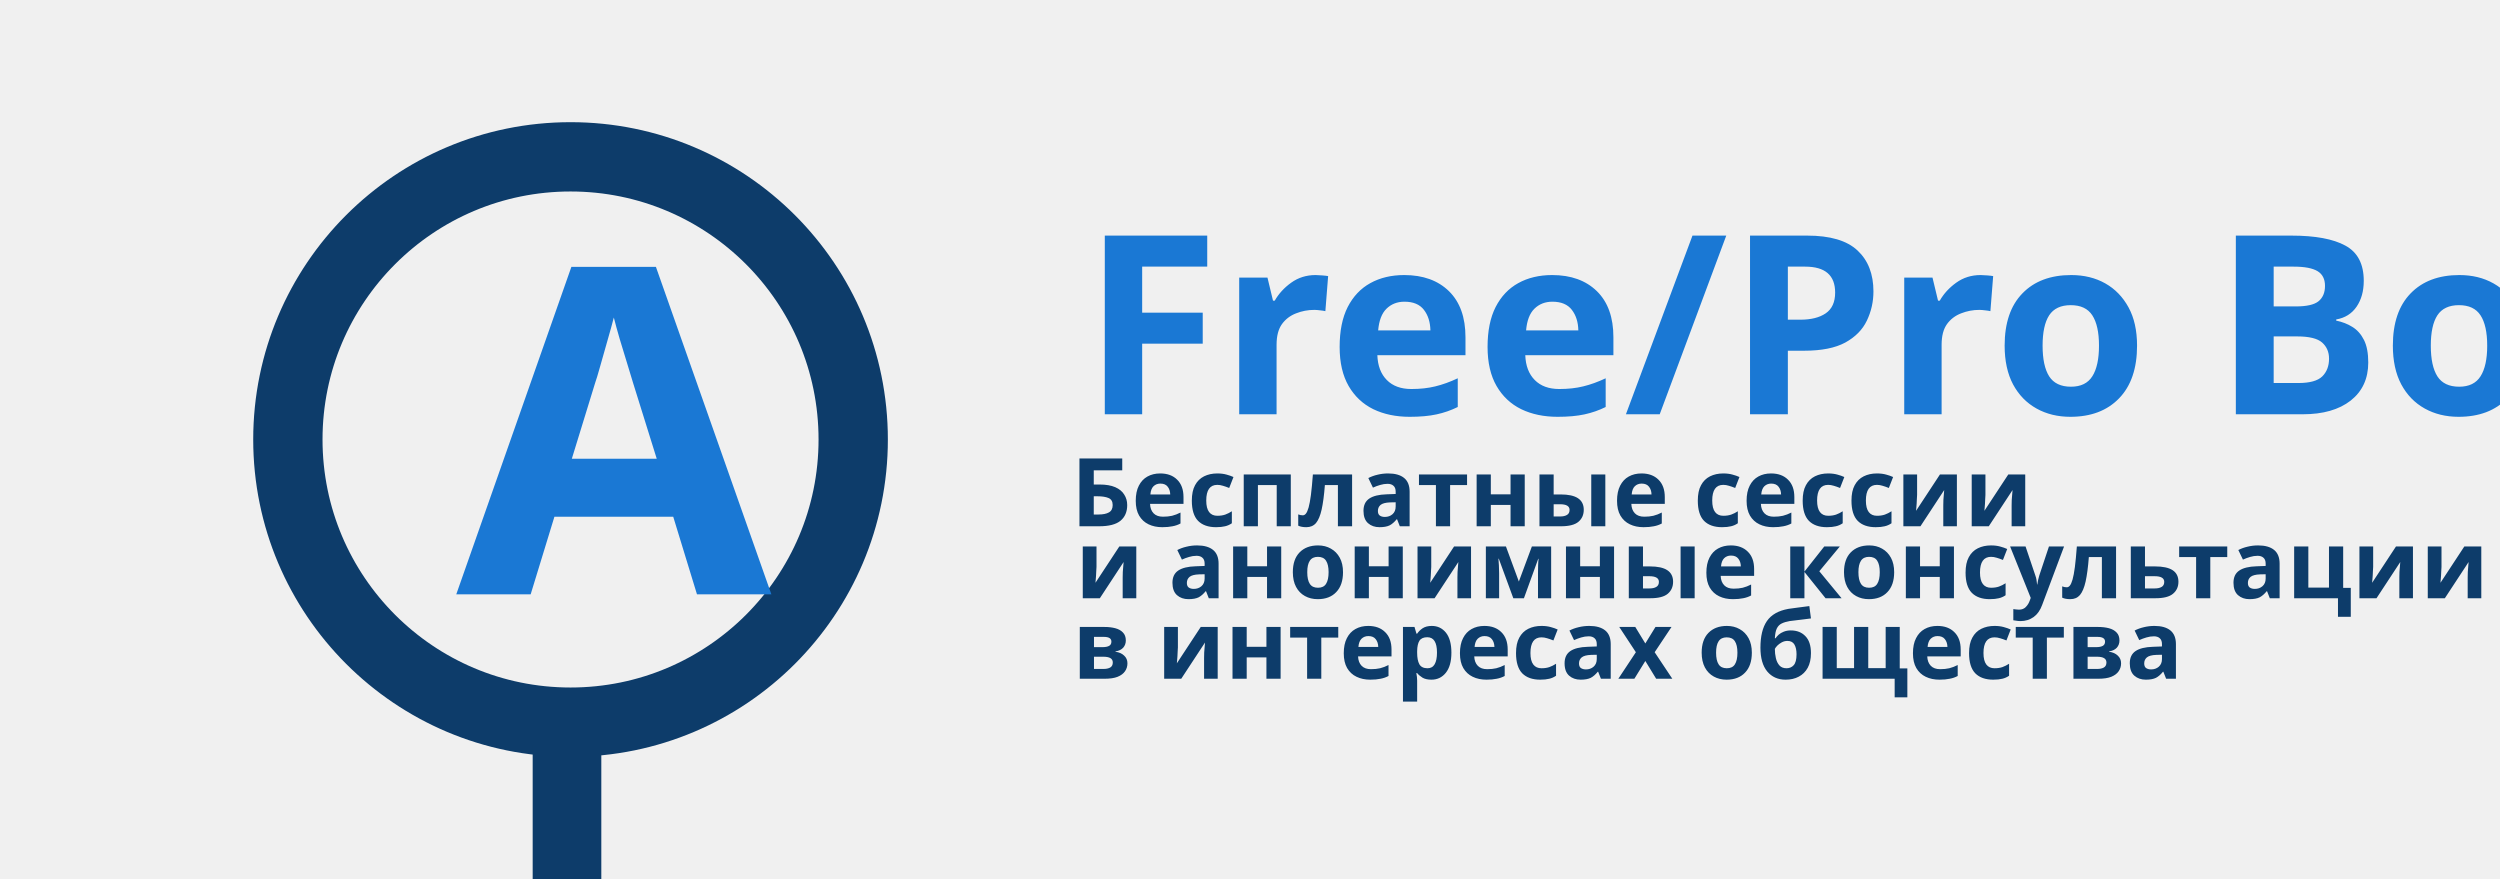
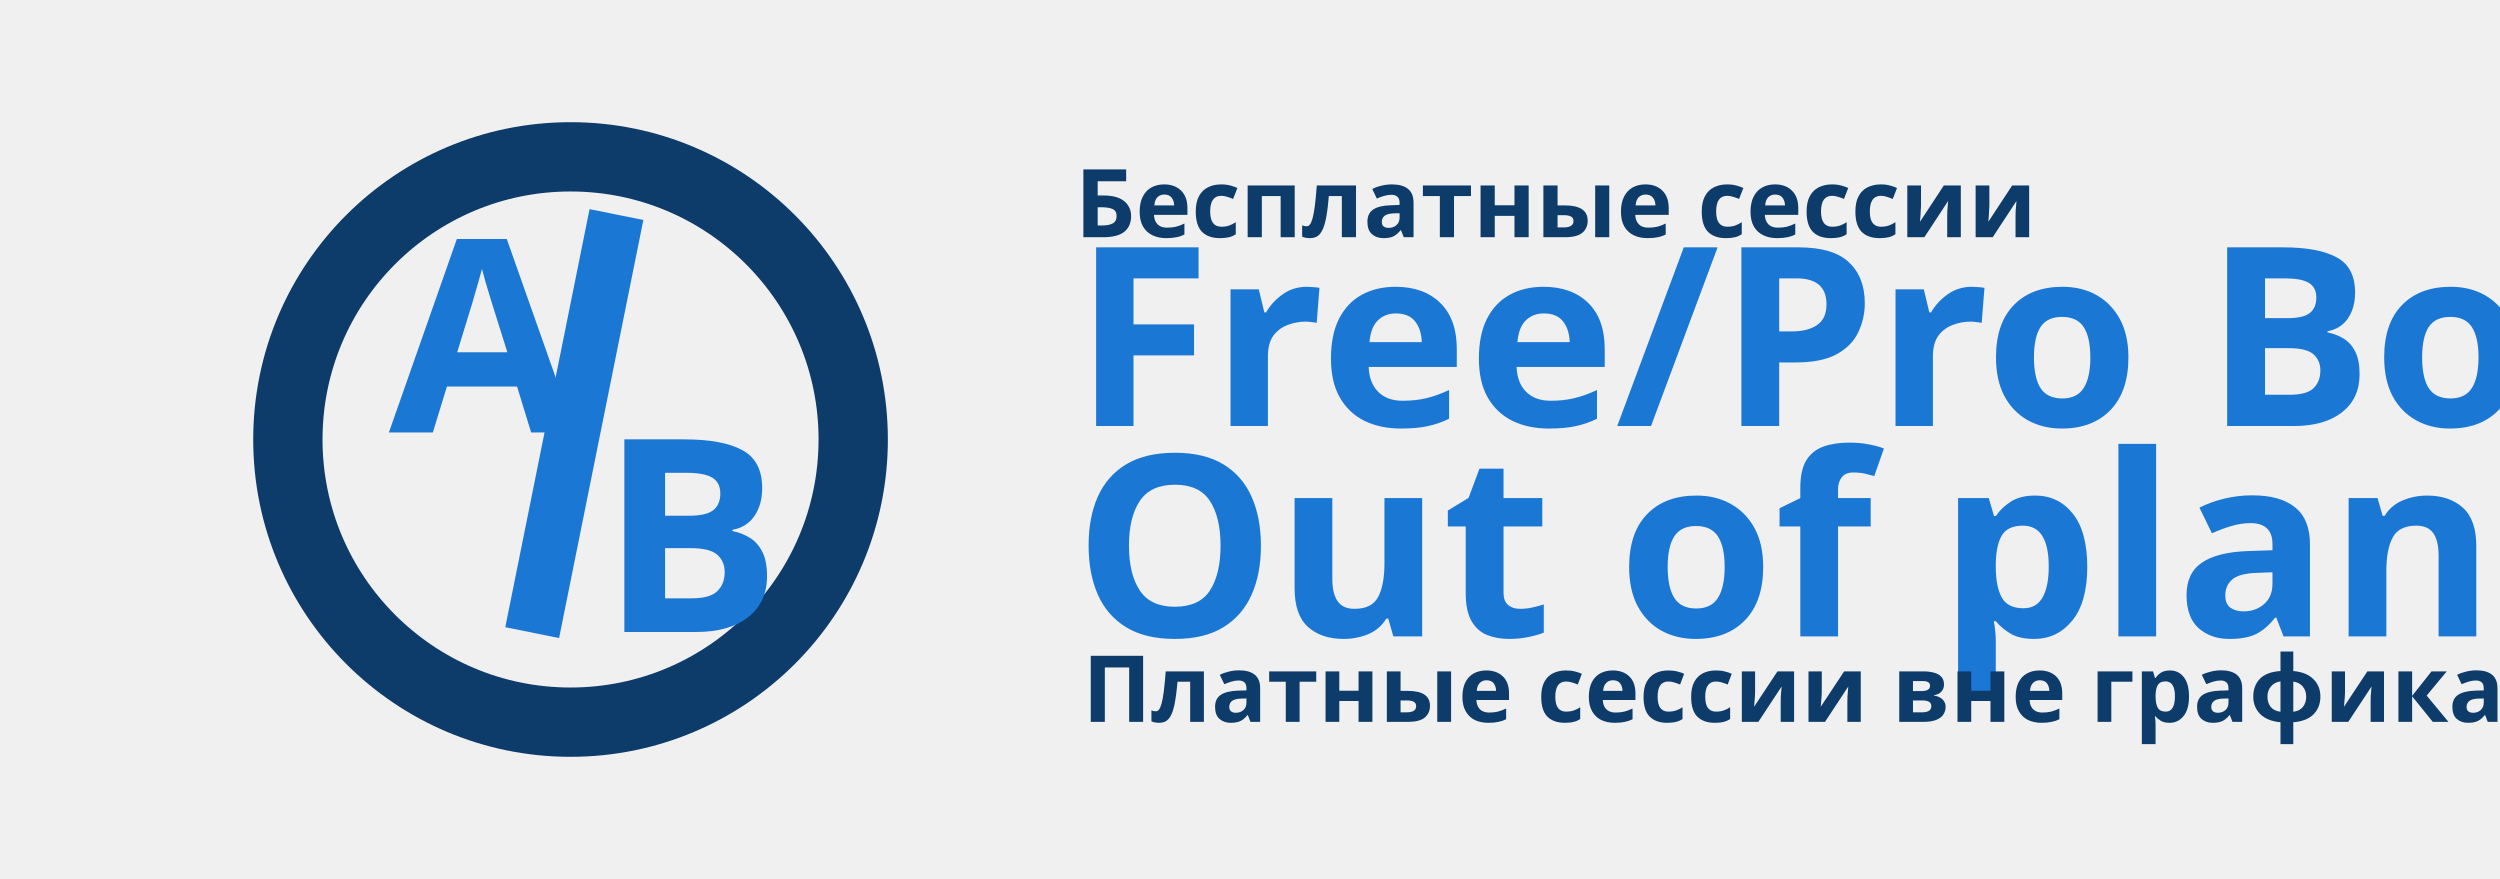
<svg xmlns="http://www.w3.org/2000/svg" width="1280" height="450" viewBox="0 0 338.667 119.062" version="1.1" id="svg8">
  <defs id="defs2" />
  <g id="layer1" transform="translate(0,-177.9375)">
    <rect style="opacity:1;fill:#1a78d4;fill-opacity:1;stroke:#000000;stroke-width:0.808;stroke-miterlimit:4;stroke-dasharray:none;stroke-opacity:0" id="rect627" width="321.685" height="93.791" x="351.38" y="154.01" />
    <flowRoot xml:space="preserve" id="flowRoot639" style="font-style:normal;font-weight:normal;font-size:40px;line-height:1.25;font-family:sans-serif;letter-spacing:0px;word-spacing:0px;fill:#666666;fill-opacity:1;stroke:#ffffff;stroke-opacity:1" transform="matrix(0.6872415,0,0,0.6872415,244.9776,39.58172)">
      <flowRegion id="flowRegion641" style="fill:#666666;stroke:#ffffff;stroke-opacity:1">
        <rect id="rect643" width="673.178" height="73.885" x="65.676" y="32.497" style="fill:#666666;stroke:#ffffff;stroke-opacity:1" />
      </flowRegion>
      <flowPara id="flowPara645" style="font-style:normal;font-variant:normal;font-weight:800;font-stretch:ultra-condensed;font-family:'Fira Sans Extra Condensed';-inkscape-font-specification:'Fira Sans Extra Condensed, Ultra-Bold Ultra-Condensed';fill:#666666;stroke:#ffffff;stroke-opacity:1">IT psychotherapy</flowPara>
    </flowRoot>
    <g id="g81" transform="translate(338.2853,-13.15554)">
      <flowRoot transform="matrix(0.2192812,0,0,0.2192812,-13.5584,91.91322)" style="font-style:normal;font-weight:normal;font-size:40px;line-height:1.25;font-family:sans-serif;letter-spacing:0px;word-spacing:0px;fill:#ffffff;fill-opacity:1;stroke:none;stroke-opacity:1" id="flowRoot629" xml:space="preserve">
        <flowRegion style="fill:#ffffff;fill-opacity:1;stroke:none;stroke-opacity:1" id="flowRegion631">
          <rect style="fill:#ffffff;fill-opacity:1;stroke:none;stroke-opacity:1" y="719.358" x="199.764" height="155.98" width="667.706" id="rect633" />
        </flowRegion>
        <flowPara style="font-style:normal;font-variant:normal;font-weight:bold;font-stretch:normal;font-family:Arsenal;-inkscape-font-specification:'Arsenal Bold';fill:#ffffff;fill-opacity:1;stroke:none;stroke-opacity:1" id="flowPara635">As long as we don't choose </flowPara>
        <flowPara style="font-style:normal;font-variant:normal;font-weight:bold;font-stretch:normal;font-family:Arsenal;-inkscape-font-specification:'Arsenal Bold';fill:#ffffff;fill-opacity:1;stroke:none;stroke-opacity:1" id="flowPara637" />
      </flowRoot>
      <text id="text1456" y="269.512" x="29.642" style="font-style:normal;font-weight:normal;font-size:10.98px;line-height:1.25;font-family:sans-serif;letter-spacing:0px;word-spacing:0px;fill:#666666;fill-opacity:1;stroke:none;stroke-width:0.274" xml:space="preserve">
        <tspan style="font-style:normal;font-variant:normal;font-weight:bold;font-stretch:normal;font-family:Arsenal;-inkscape-font-specification:'Arsenal Bold';fill:#666666;stroke-width:0.274" y="269.512" x="29.642" id="tspan1454">everything is possible</tspan>
      </text>
    </g>
    <flowRoot xml:space="preserve" id="flowRoot1458" style="font-style:normal;font-weight:normal;font-size:40px;line-height:1.25;font-family:sans-serif;letter-spacing:0px;word-spacing:0px;fill:#ffffff;fill-opacity:1;stroke:none" transform="matrix(0.3563254,0,0,0.3563254,339.9679,88.43338)">
      <flowRegion id="flowRegion1460" style="fill:#ffffff">
        <rect id="rect1462" width="1154.299" height="261.336" x="104.49" y="234.998" style="fill:#ffffff" />
      </flowRegion>
      <flowPara id="flowPara1464" style="font-style:normal;font-variant:normal;font-weight:800;font-stretch:ultra-condensed;font-family:'Fira Sans Extra Condensed';-inkscape-font-specification:'Fira Sans Extra Condensed, Ultra-Bold Ultra-Condensed';fill:#ffffff">for Russian-speaking IT professionals </flowPara>
      <flowPara style="font-style:normal;font-variant:normal;font-weight:800;font-stretch:ultra-condensed;font-family:'Fira Sans Extra Condensed';-inkscape-font-specification:'Fira Sans Extra Condensed, Ultra-Bold Ultra-Condensed';fill:#ffffff" id="flowPara1466">experiencing stress, fear, borderline states </flowPara>
      <flowPara style="font-style:normal;font-variant:normal;font-weight:800;font-stretch:ultra-condensed;font-family:'Fira Sans Extra Condensed';-inkscape-font-specification:'Fira Sans Extra Condensed, Ultra-Bold Ultra-Condensed';fill:#ffffff" id="flowPara1468">as a result of relocation, job change or dismissal</flowPara>
    </flowRoot>
  </g>
  <g id="layer2" transform="translate(0,-50.27083)" />
  <g id="layer3" transform="translate(0,-50.27083)" />
  <g id="layer4" transform="translate(0,-50.27083)">
    <circle style="opacity:1;fill:none;fill-opacity:1;stroke:#0d3c6a;stroke-width:9.389;stroke-miterlimit:4;stroke-dasharray:none;stroke-opacity:1" id="path901" cx="77.289" cy="109.808" r="38.292" />
-     <path style="fill:none;stroke:#0d3c6a;stroke-width:9.298;stroke-linecap:butt;stroke-linejoin:miter;stroke-miterlimit:4;stroke-dasharray:none;stroke-opacity:1" d="m 76.809,151.157 v 19.079" id="path903" />
-     <text xml:space="preserve" style="font-style:normal;font-weight:normal;font-size:61.871px;line-height:1.25;font-family:sans-serif;letter-spacing:0px;word-spacing:0px;fill:#1a78d4;fill-opacity:1;stroke:none;stroke-width:1.547;stroke-opacity:1" x="61.807" y="130.784" id="text924">
-       <tspan id="tspan922" x="61.807" y="130.784" style="font-style:normal;font-variant:normal;font-weight:900;font-stretch:ultra-condensed;font-family:'Fira Sans Extra Condensed';-inkscape-font-specification:'Fira Sans Extra Condensed, Heavy Ultra-Condensed';fill:#1a78d4;fill-opacity:1;stroke:none;stroke-width:1.547;stroke-opacity:1">A</tspan>
+     <text xml:space="preserve" style="font-style:normal;font-weight:normal;font-size:36.549px;line-height:1.25;font-family:sans-serif;letter-spacing:0px;word-spacing:0px;fill:#1a78d4;fill-opacity:1;stroke:none;stroke-width:0.914;stroke-opacity:1" x="52.682" y="108.851" id="text924">
+       <tspan id="tspan922" x="52.682" y="108.851" style="font-style:normal;font-variant:normal;font-weight:900;font-stretch:ultra-condensed;font-family:'Fira Sans Extra Condensed';-inkscape-font-specification:'Fira Sans Extra Condensed, Heavy Ultra-Condensed';fill:#1a78d4;fill-opacity:1;stroke:none;stroke-width:0.914;stroke-opacity:1">A</tspan>
    </text>
-     <text xml:space="preserve" style="font-style:normal;font-weight:normal;font-size:33.905px;line-height:1.25;font-family:sans-serif;letter-spacing:0px;word-spacing:0px;fill:#1a78d4;fill-opacity:1;stroke:none;stroke-width:0.848" x="146.619" y="106.391" id="text931">
-       <tspan id="tspan929" x="146.619" y="106.391" style="font-style:normal;font-variant:normal;font-weight:900;font-stretch:ultra-condensed;font-family:'Fira Sans Extra Condensed';-inkscape-font-specification:'Fira Sans Extra Condensed, Heavy Ultra-Condensed';fill:#1a78d4;fill-opacity:1;stroke-width:0.848">Free/Pro Bono</tspan>
+     <text xml:space="preserve" style="font-style:normal;font-weight:normal;font-size:33.905px;line-height:1.25;font-family:sans-serif;letter-spacing:0px;word-spacing:0px;fill:#1a78d4;fill-opacity:1;stroke:none;stroke-width:0.848" x="145.443" y="107.978" id="text931">
+       <tspan id="tspan929" x="145.443" y="107.978" style="font-style:normal;font-variant:normal;font-weight:900;font-stretch:ultra-condensed;font-family:'Fira Sans Extra Condensed';-inkscape-font-specification:'Fira Sans Extra Condensed, Heavy Ultra-Condensed';fill:#1a78d4;fill-opacity:1;stroke-width:0.848">Free/Pro Bono</tspan>
    </text>
-     <text xml:space="preserve" style="font-style:normal;font-weight:normal;font-size:12.857px;line-height:1.25;font-family:sans-serif;letter-spacing:0px;word-spacing:0px;fill:#0d3c6a;fill-opacity:1;stroke:none;stroke-width:0.321" x="145.277" y="142.221" id="text936">
-       <tspan id="tspan934" x="145.277" y="142.221" style="font-style:normal;font-variant:normal;font-weight:bold;font-stretch:normal;font-family:Arsenal;-inkscape-font-specification:'Arsenal Bold';fill:#0d3c6a;fill-opacity:1;stroke-width:0.321">в интересах общества</tspan>
+     <text id="text954" y="82.403" x="145.605" style="font-style:normal;font-weight:normal;font-size:12.857px;line-height:1.25;font-family:sans-serif;letter-spacing:0px;word-spacing:0px;fill:#0d3c6a;fill-opacity:1;stroke:none;stroke-width:0.321" xml:space="preserve">
+       <tspan style="font-style:normal;font-variant:normal;font-weight:bold;font-stretch:normal;font-family:Arsenal;-inkscape-font-specification:'Arsenal Bold';fill:#0d3c6a;fill-opacity:1;stroke-width:0.321" y="82.403" x="145.605" id="tspan952">Бесплатные сессии</tspan>
    </text>
-     <text id="text950" y="131.316" x="145.678" style="font-style:normal;font-weight:normal;font-size:12.857px;line-height:1.25;font-family:sans-serif;letter-spacing:0px;word-spacing:0px;fill:#0d3c6a;fill-opacity:1;stroke:none;stroke-width:0.321" xml:space="preserve">
-       <tspan style="font-style:normal;font-variant:normal;font-weight:bold;font-stretch:normal;font-family:Arsenal;-inkscape-font-specification:'Arsenal Bold';fill:#0d3c6a;fill-opacity:1;stroke-width:0.321" y="131.316" x="145.678" id="tspan948">и анонимные консультации</tspan>
+     <text id="text121" y="135.884" x="81.282" style="font-style:normal;font-weight:normal;font-size:36.549px;line-height:1.25;font-family:sans-serif;letter-spacing:0px;word-spacing:0px;fill:#1a78d4;fill-opacity:1;stroke:none;stroke-width:0.914;stroke-opacity:1" xml:space="preserve">
+       <tspan style="font-style:normal;font-variant:normal;font-weight:900;font-stretch:ultra-condensed;font-family:'Fira Sans Extra Condensed';-inkscape-font-specification:'Fira Sans Extra Condensed, Heavy Ultra-Condensed';fill:#1a78d4;fill-opacity:1;stroke:none;stroke-width:0.914;stroke-opacity:1" y="135.884" x="81.282" id="tspan119">B</tspan>
    </text>
-     <text id="text954" y="121.561" x="145.075" style="font-style:normal;font-weight:normal;font-size:12.857px;line-height:1.25;font-family:sans-serif;letter-spacing:0px;word-spacing:0px;fill:#0d3c6a;fill-opacity:1;stroke:none;stroke-width:0.321" xml:space="preserve">
-       <tspan style="font-style:normal;font-variant:normal;font-weight:bold;font-stretch:normal;font-family:Arsenal;-inkscape-font-specification:'Arsenal Bold';fill:#0d3c6a;fill-opacity:1;stroke-width:0.321" y="121.561" x="145.075" id="tspan952">Бесплатные сессии</tspan>
+     <path style="fill:#0d3c6a;fill-opacity:1;stroke:#1a78d4;stroke-width:7.435;stroke-linecap:butt;stroke-linejoin:miter;stroke-miterlimit:4;stroke-dasharray:none;stroke-opacity:1" d="M 83.51,79.337 72.093,135.972" id="path123" />
+     <text xml:space="preserve" style="font-style:normal;font-weight:normal;font-size:34.31px;line-height:1.25;font-family:sans-serif;letter-spacing:0px;word-spacing:0px;fill:#1a78d4;fill-opacity:1;stroke:none;stroke-width:0.858" x="145.485" y="136.483" id="text931-3">
+       <tspan id="tspan929-6" x="145.485" y="136.483" style="font-style:normal;font-variant:normal;font-weight:900;font-stretch:ultra-condensed;font-family:'Fira Sans Extra Condensed';-inkscape-font-specification:'Fira Sans Extra Condensed, Heavy Ultra-Condensed';fill:#1a78d4;fill-opacity:1;stroke-width:0.858">Out of plan</tspan>
+     </text>
+     <text id="text954-7" y="148.059" x="146.637" style="font-style:normal;font-weight:normal;font-size:12.543px;line-height:1.25;font-family:sans-serif;letter-spacing:0px;word-spacing:0px;fill:#0d3c6a;fill-opacity:1;stroke:none;stroke-width:0.314" xml:space="preserve">
+       <tspan style="font-style:normal;font-variant:normal;font-weight:bold;font-stretch:normal;font-family:Arsenal;-inkscape-font-specification:'Arsenal Bold';fill:#0d3c6a;fill-opacity:1;stroke-width:0.314" y="148.059" x="146.637" id="tspan952-5">Платные сессии вне графика</tspan>
    </text>
  </g>
</svg>
